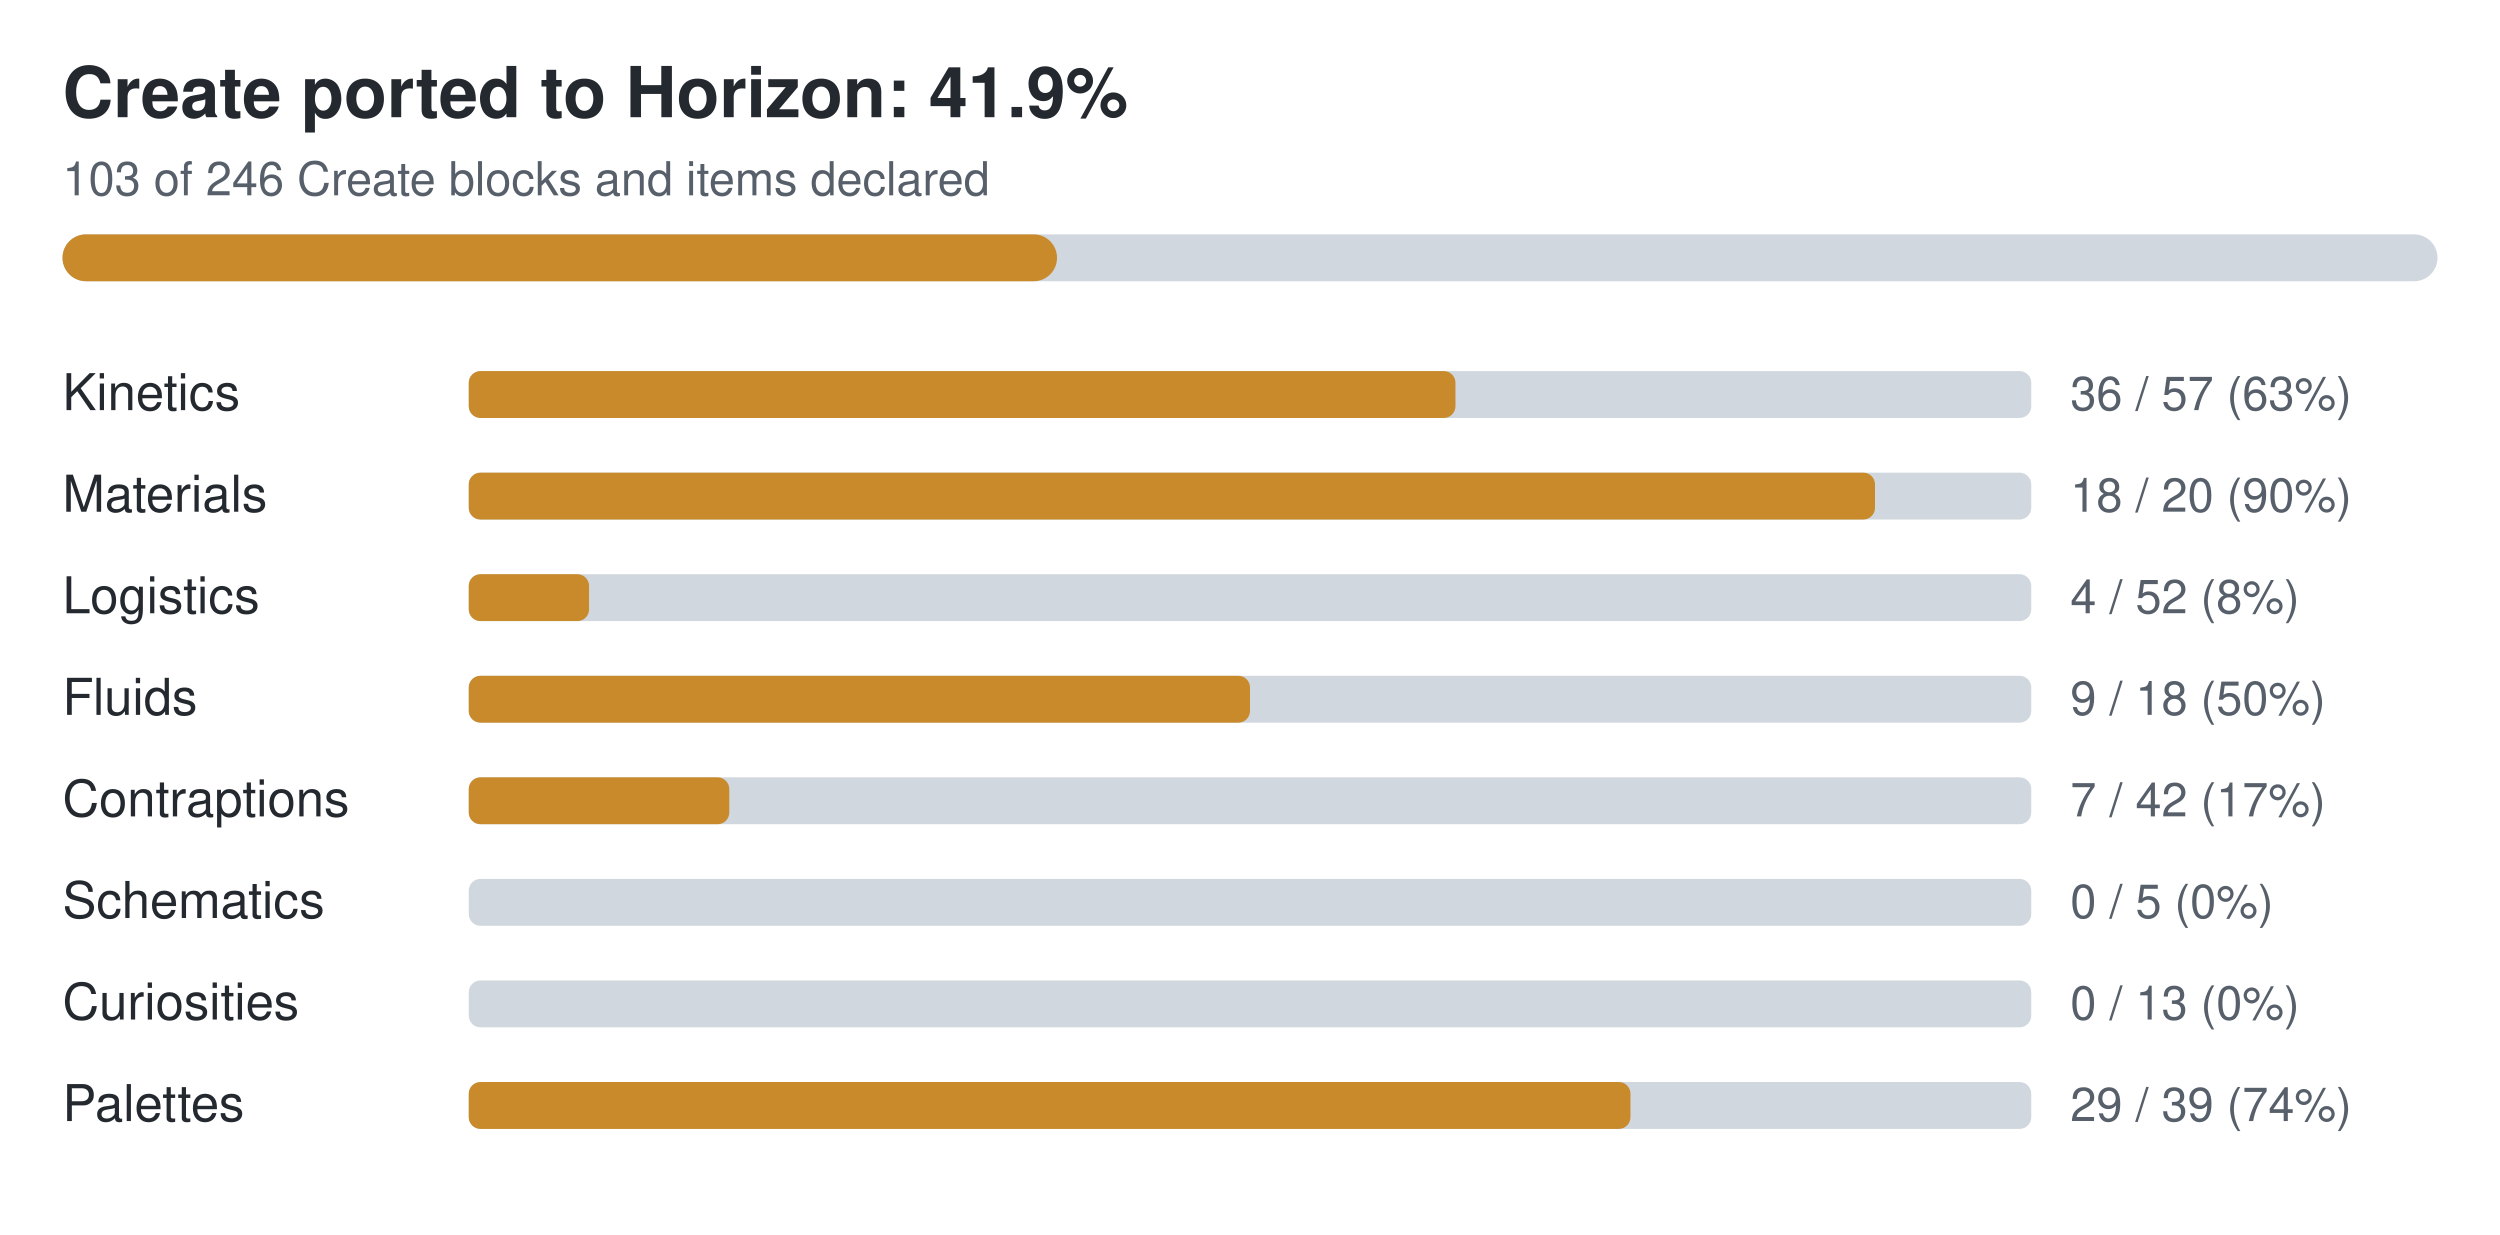
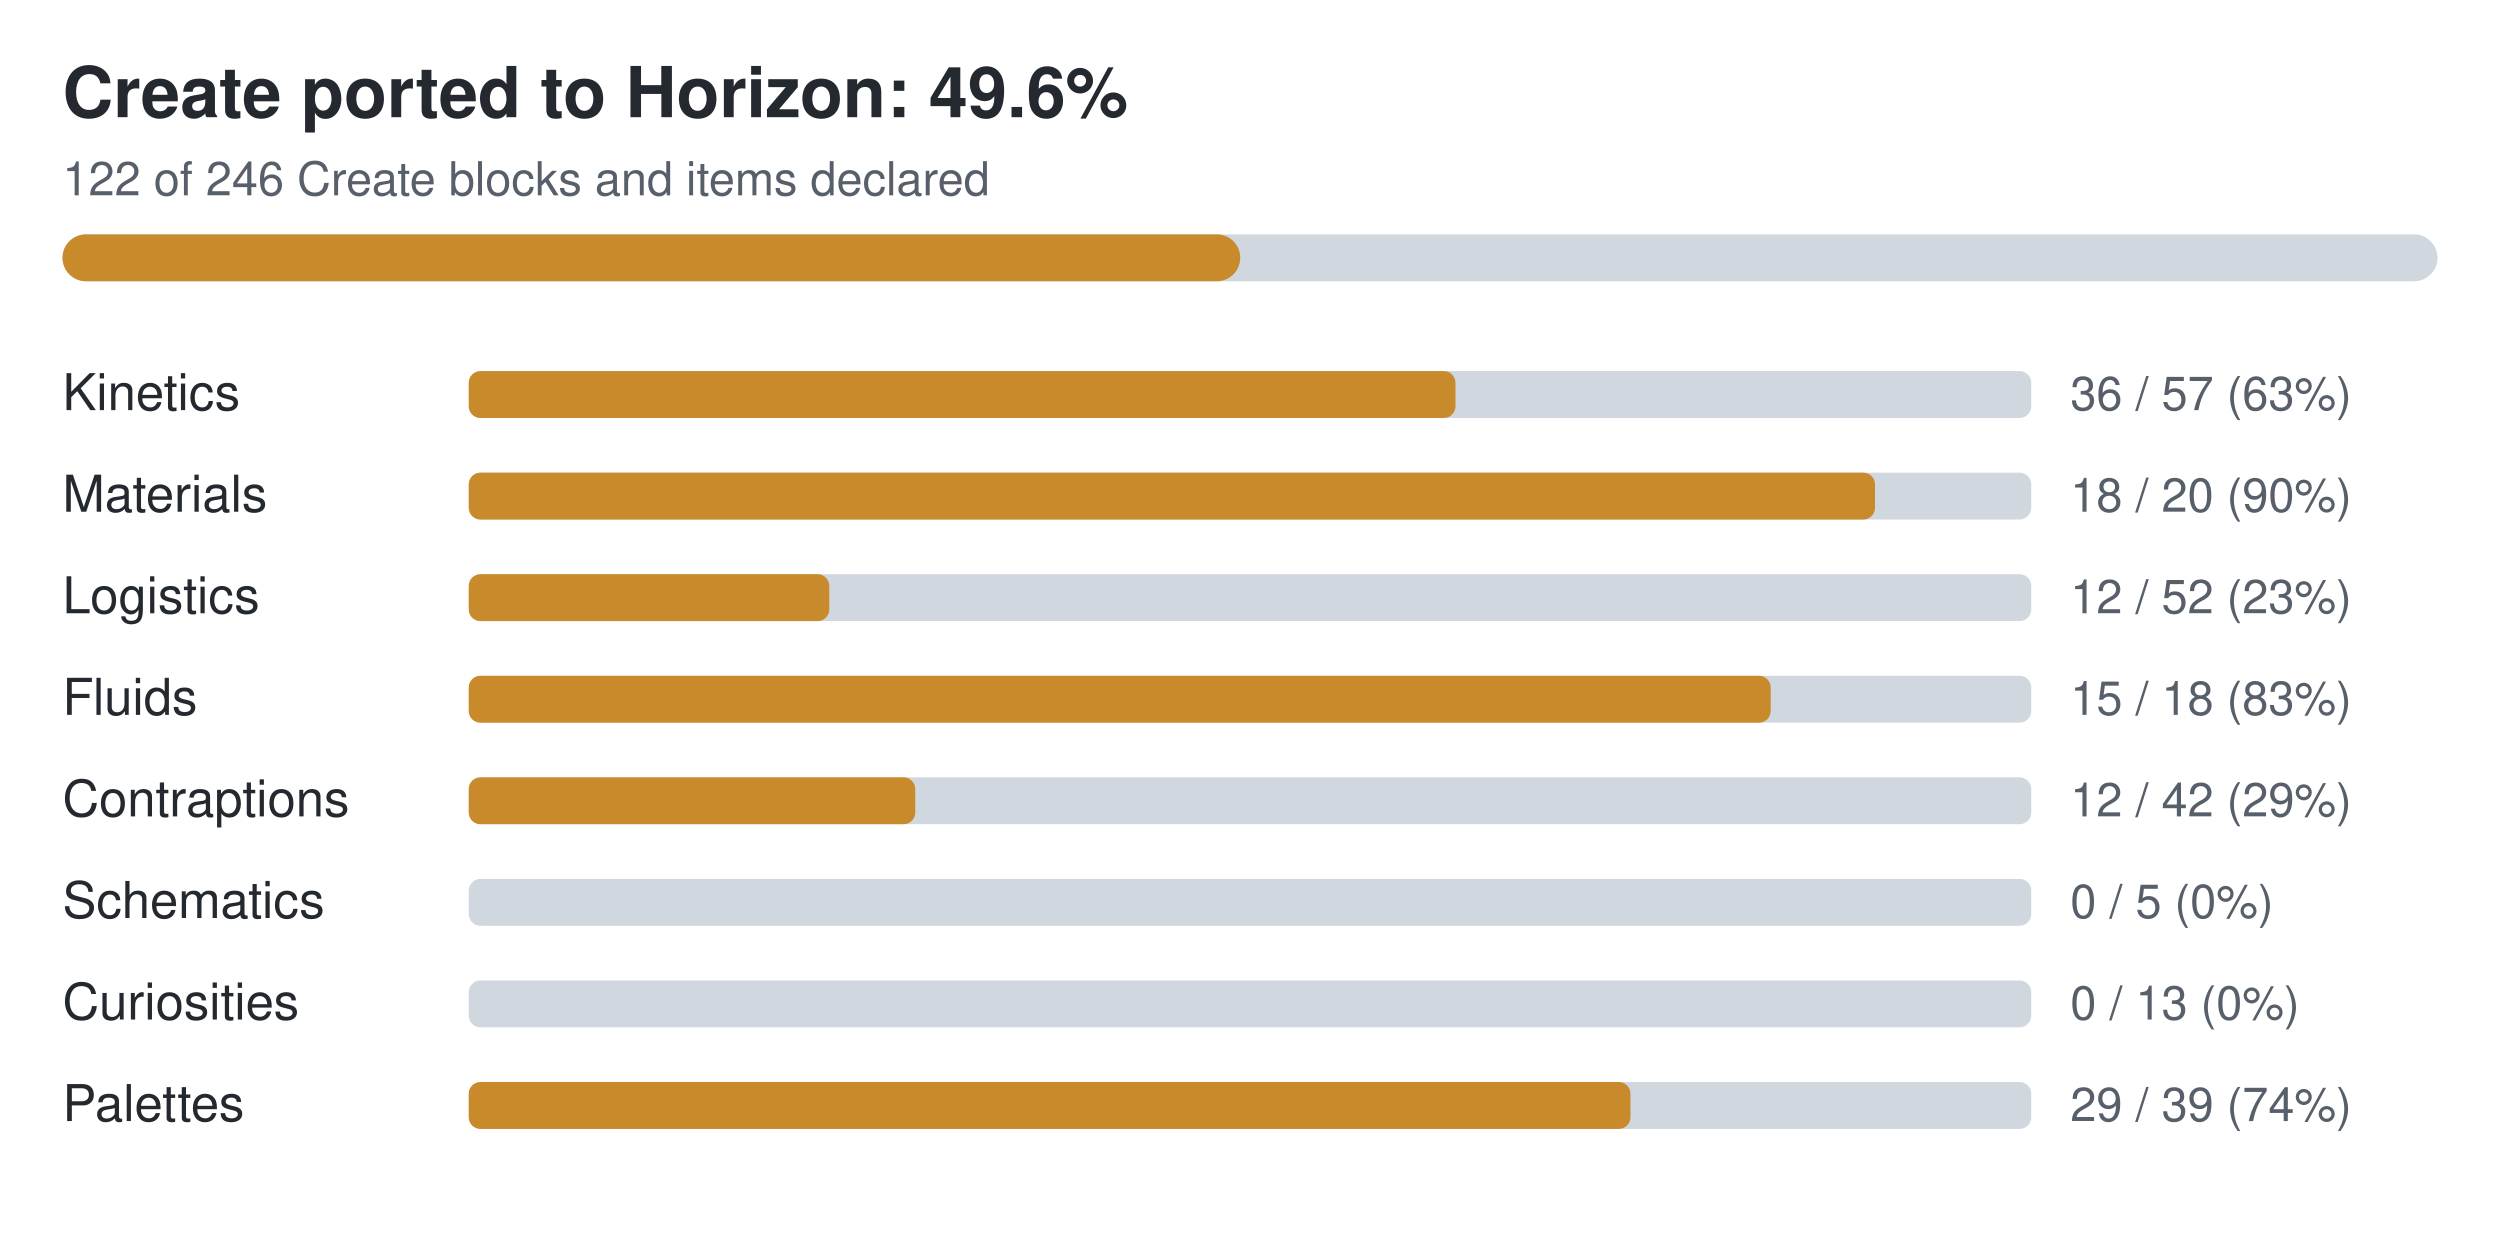
<svg xmlns="http://www.w3.org/2000/svg" width="640" height="316" viewBox="0 0 640 316" font-family="-apple-system,Segoe UI,Helvetica,Arial,sans-serif">
  <style>.t{fill:#24292f}.m{fill:#57606a}.track{fill:#d0d7de}.fill{fill:#c98a2b}@media (prefers-color-scheme:dark){.t{fill:#e6edf3}.m{fill:#8d96a0}.track{fill:#30363d}.fill{fill:#e3a64a}}</style>
-   <text class="t" x="16" y="30" font-size="18" font-weight="600">Create ported to Horizon: 41.9%</text>
-   <text class="m" x="16" y="50" font-size="12">103 of 246 Create blocks and items declared</text>
+   <text class="t" x="16" y="30" font-size="18" font-weight="600">Create ported to Horizon: 49.6%</text>
+   <text class="m" x="16" y="50" font-size="12">122 of 246 Create blocks and items declared</text>
  <rect class="track" x="16" y="60" width="608" height="12" rx="6" />
-   <rect class="fill" x="16" y="60" width="254.6" height="12" rx="6" />
+   <rect class="fill" x="16" y="60" width="301.5" height="12" rx="6" />
  <text class="t" x="16" y="105" font-size="13">Kinetics</text>
  <rect class="track" x="120" y="95" width="400" height="12" rx="3" />
  <rect class="fill" x="120" y="95" width="252.6" height="12" rx="3" />
  <text class="m" x="530" y="105" font-size="12">36 / 57  (63%)</text>
  <text class="t" x="16" y="131" font-size="13">Materials</text>
  <rect class="track" x="120" y="121" width="400" height="12" rx="3" />
  <rect class="fill" x="120" y="121" width="360.0" height="12" rx="3" />
  <text class="m" x="530" y="131" font-size="12">18 / 20  (90%)</text>
  <text class="t" x="16" y="157" font-size="13">Logistics</text>
  <rect class="track" x="120" y="147" width="400" height="12" rx="3" />
-   <rect class="fill" x="120" y="147" width="30.8" height="12" rx="3" />
-   <text class="m" x="530" y="157" font-size="12">4 / 52  (8%)</text>
+   <rect class="fill" x="120" y="147" width="92.3" height="12" rx="3" />
+   <text class="m" x="530" y="157" font-size="12">12 / 52  (23%)</text>
  <text class="t" x="16" y="183" font-size="13">Fluids</text>
  <rect class="track" x="120" y="173" width="400" height="12" rx="3" />
-   <rect class="fill" x="120" y="173" width="200.0" height="12" rx="3" />
-   <text class="m" x="530" y="183" font-size="12">9 / 18  (50%)</text>
+   <rect class="fill" x="120" y="173" width="333.3" height="12" rx="3" />
+   <text class="m" x="530" y="183" font-size="12">15 / 18  (83%)</text>
  <text class="t" x="16" y="209" font-size="13">Contraptions</text>
  <rect class="track" x="120" y="199" width="400" height="12" rx="3" />
-   <rect class="fill" x="120" y="199" width="66.7" height="12" rx="3" />
-   <text class="m" x="530" y="209" font-size="12">7 / 42  (17%)</text>
+   <rect class="fill" x="120" y="199" width="114.3" height="12" rx="3" />
+   <text class="m" x="530" y="209" font-size="12">12 / 42  (29%)</text>
  <text class="t" x="16" y="235" font-size="13">Schematics</text>
  <rect class="track" x="120" y="225" width="400" height="12" rx="3" />
  <text class="m" x="530" y="235" font-size="12">0 / 5  (0%)</text>
  <text class="t" x="16" y="261" font-size="13">Curiosities</text>
  <rect class="track" x="120" y="251" width="400" height="12" rx="3" />
  <text class="m" x="530" y="261" font-size="12">0 / 13  (0%)</text>
  <text class="t" x="16" y="287" font-size="13">Palettes</text>
  <rect class="track" x="120" y="277" width="400" height="12" rx="3" />
  <rect class="fill" x="120" y="277" width="297.4" height="12" rx="3" />
  <text class="m" x="530" y="287" font-size="12">29 / 39  (74%)</text>
</svg>
